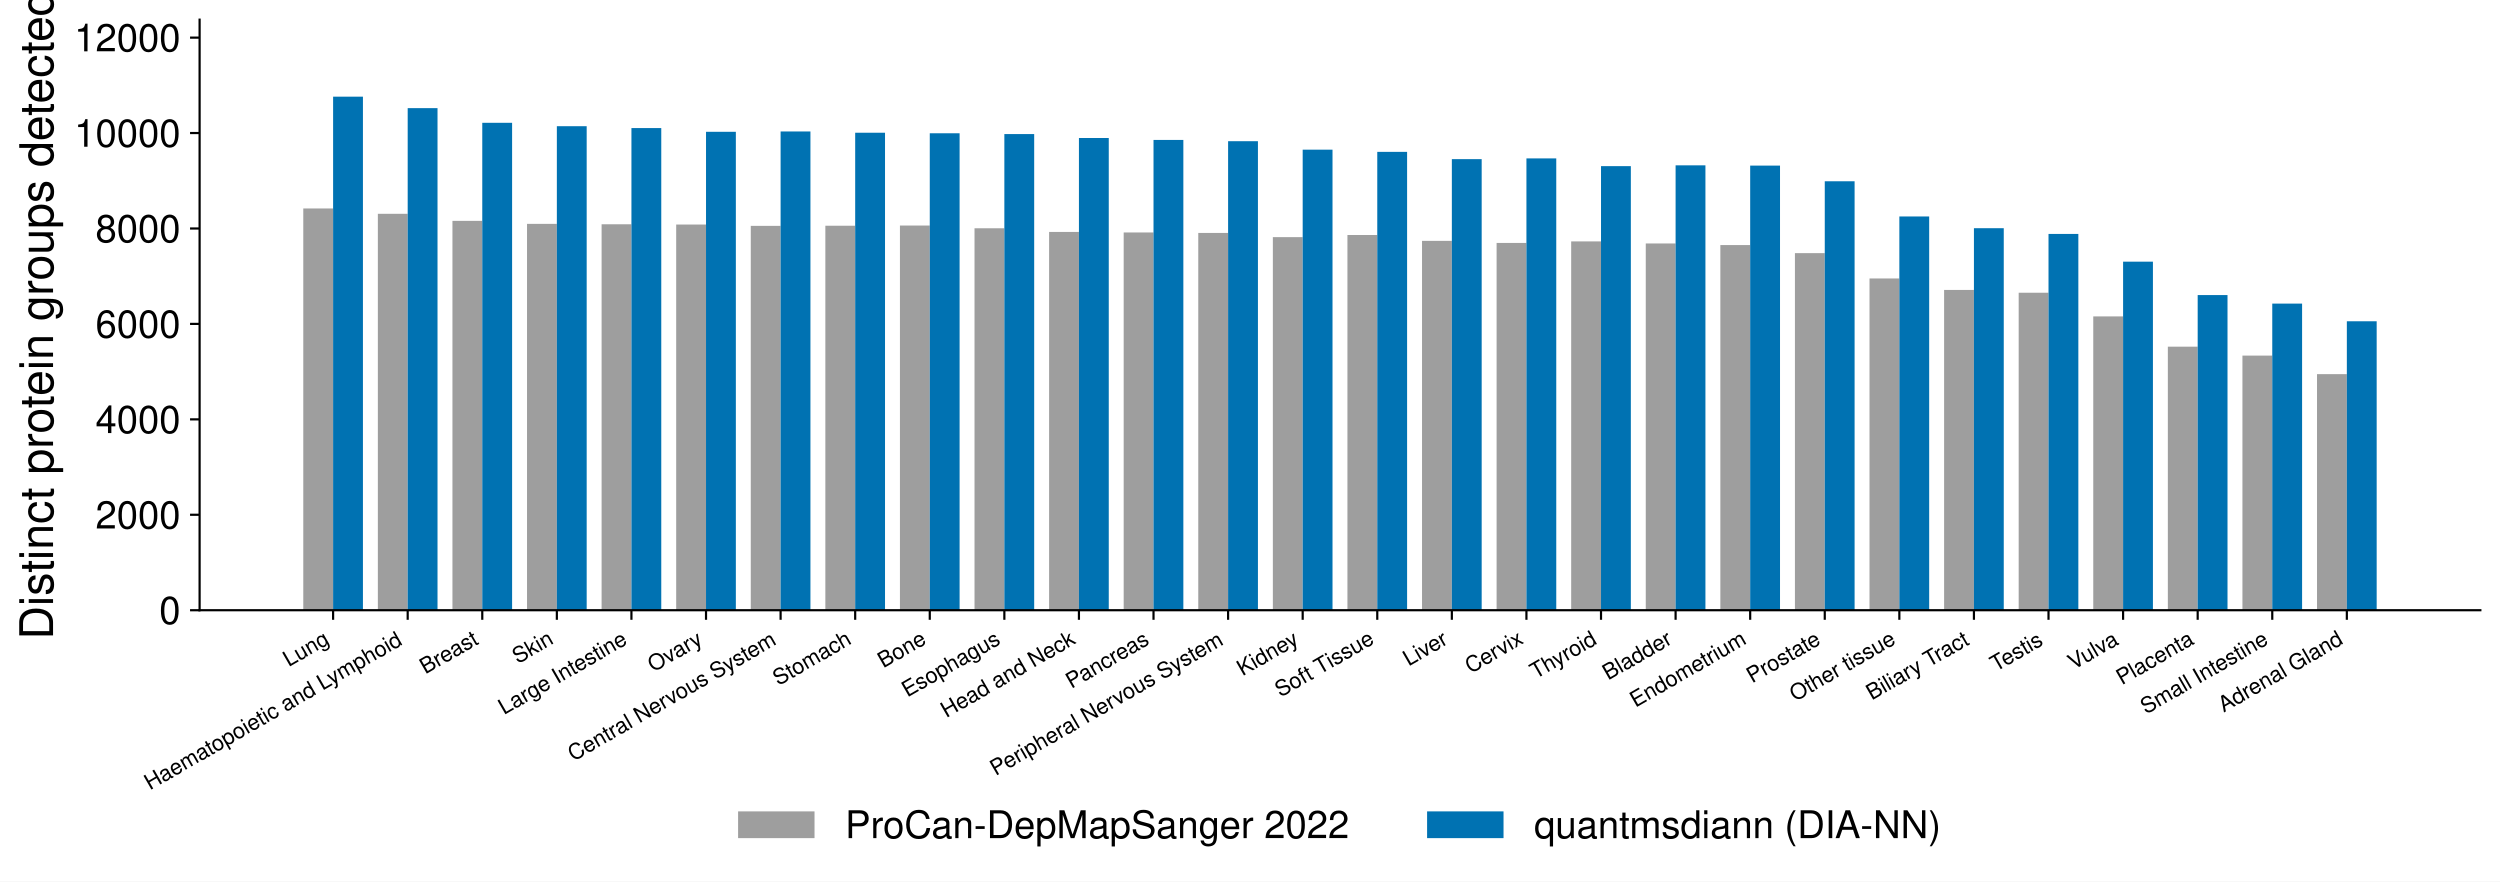
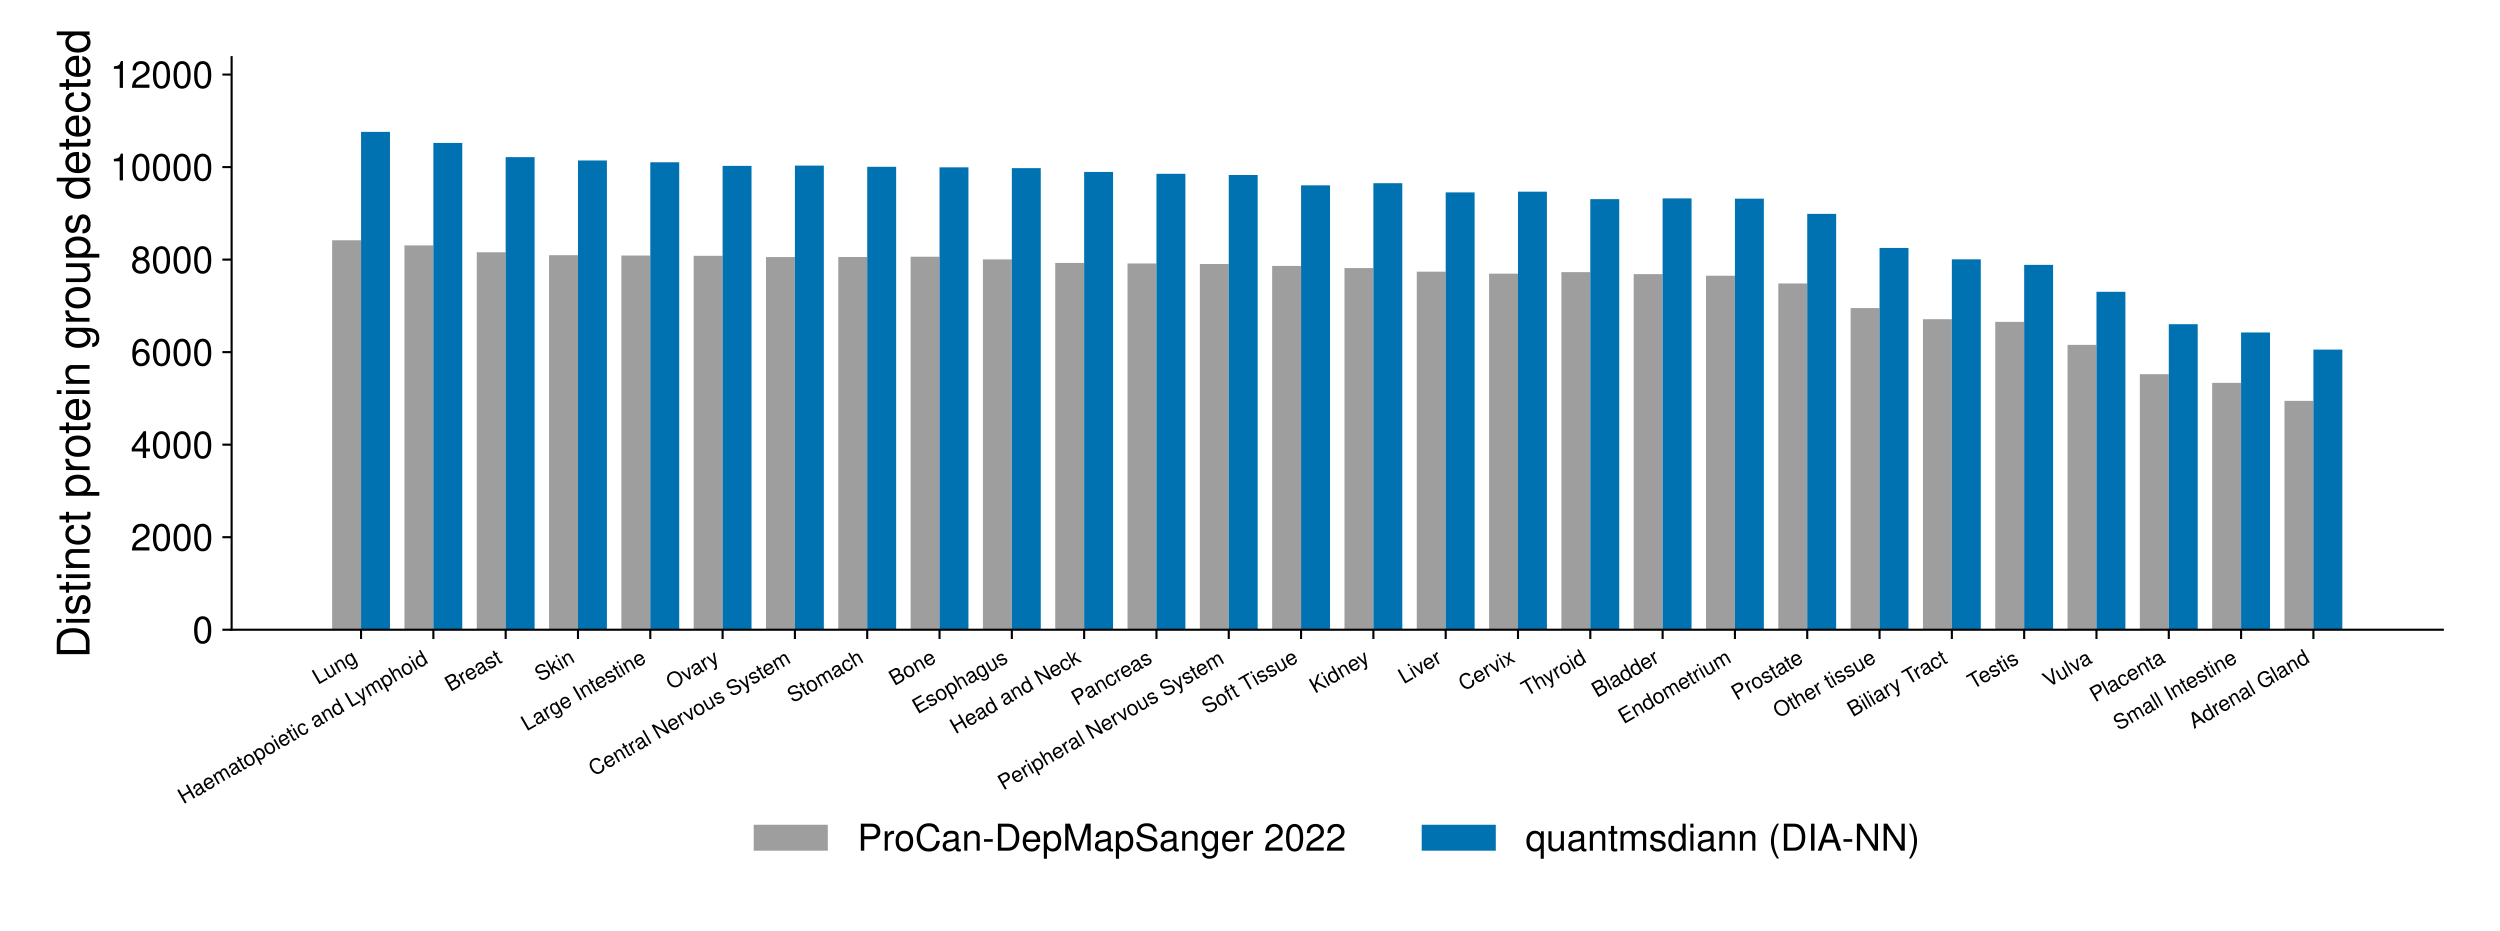
- <svg xmlns="http://www.w3.org/2000/svg" xmlns:xlink="http://www.w3.org/1999/xlink" width="915.862pt" height="322.944pt" viewBox="0 0 915.862 322.944" version="1.1">
+ <svg xmlns="http://www.w3.org/2000/svg" xmlns:xlink="http://www.w3.org/1999/xlink" width="944.663pt" height="351.744pt" viewBox="0 0 944.663 351.744" version="1.1">
  <defs>
    <style type="text/css">*{stroke-linejoin: round; stroke-linecap: butt}</style>
  </defs>
  <g id="figure_1">
    <g id="patch_1">
-       <path d="M 0 322.944  L 915.862 322.944  L 915.862 0  L 0 0  z " style="fill: #ffffff" />
+       <path d="M 0 351.744  L 944.663 351.744  L 944.663 0  L 0 0  z " style="fill: #ffffff" />
    </g>
    <g id="axes_1">
      <g id="patch_2">
-         <path d="M 73.123 223.552  L 908.663 223.552  L 908.663 7.2  L 73.123 7.2  z " style="fill: #ffffff" />
+         <path d="M 87.522 237.952  L 923.062 237.952  L 923.062 21.6  L 87.522 21.6  z " style="fill: #ffffff" />
      </g>
      <g id="patch_3">
-         <path d="M 111.102 223.552  L 122.031 223.552  L 122.031 76.378  L 111.102 76.378  z " clip-path="url(#p11ccc448e2)" style="fill: #9e9e9e" />
+         <path d="M 125.502 237.952  L 136.431 237.952  L 136.431 90.778  L 125.502 90.778  z " clip-path="url(#p7a9aa4cb21)" style="fill: #9e9e9e" />
      </g>
      <g id="patch_4">
-         <path d="M 138.425 223.552  L 149.354 223.552  L 149.354 78.318  L 138.425 78.318  z " clip-path="url(#p11ccc448e2)" style="fill: #9e9e9e" />
+         <path d="M 152.825 237.952  L 163.754 237.952  L 163.754 92.718  L 152.825 92.718  z " clip-path="url(#p7a9aa4cb21)" style="fill: #9e9e9e" />
      </g>
      <g id="patch_5">
-         <path d="M 165.748 223.552  L 176.677 223.552  L 176.677 80.923  L 165.748 80.923  z " clip-path="url(#p11ccc448e2)" style="fill: #9e9e9e" />
+         <path d="M 180.148 237.952  L 191.077 237.952  L 191.077 95.323  L 180.148 95.323  z " clip-path="url(#p7a9aa4cb21)" style="fill: #9e9e9e" />
      </g>
      <g id="patch_6">
-         <path d="M 193.071 223.552  L 204 223.552  L 204 82.024  L 193.071 82.024  z " clip-path="url(#p11ccc448e2)" style="fill: #9e9e9e" />
+         <path d="M 207.471 237.952  L 218.4 237.952  L 218.4 96.424  L 207.471 96.424  z " clip-path="url(#p7a9aa4cb21)" style="fill: #9e9e9e" />
      </g>
      <g id="patch_7">
-         <path d="M 220.394 223.552  L 231.323 223.552  L 231.323 82.164  L 220.394 82.164  z " clip-path="url(#p11ccc448e2)" style="fill: #9e9e9e" />
+         <path d="M 234.794 237.952  L 245.723 237.952  L 245.723 96.564  L 234.794 96.564  z " clip-path="url(#p7a9aa4cb21)" style="fill: #9e9e9e" />
      </g>
      <g id="patch_8">
-         <path d="M 247.717 223.552  L 258.646 223.552  L 258.646 82.252  L 247.717 82.252  z " clip-path="url(#p11ccc448e2)" style="fill: #9e9e9e" />
+         <path d="M 262.117 237.952  L 273.046 237.952  L 273.046 96.652  L 262.117 96.652  z " clip-path="url(#p7a9aa4cb21)" style="fill: #9e9e9e" />
      </g>
      <g id="patch_9">
-         <path d="M 275.04 223.552  L 285.969 223.552  L 285.969 82.741  L 275.04 82.741  z " clip-path="url(#p11ccc448e2)" style="fill: #9e9e9e" />
+         <path d="M 289.44 237.952  L 300.369 237.952  L 300.369 97.141  L 289.44 97.141  z " clip-path="url(#p7a9aa4cb21)" style="fill: #9e9e9e" />
      </g>
      <g id="patch_10">
-         <path d="M 302.363 223.552  L 313.292 223.552  L 313.292 82.706  L 302.363 82.706  z " clip-path="url(#p11ccc448e2)" style="fill: #9e9e9e" />
+         <path d="M 316.763 237.952  L 327.692 237.952  L 327.692 97.106  L 316.763 97.106  z " clip-path="url(#p7a9aa4cb21)" style="fill: #9e9e9e" />
      </g>
      <g id="patch_11">
-         <path d="M 329.686 223.552  L 340.616 223.552  L 340.616 82.619  L 329.686 82.619  z " clip-path="url(#p11ccc448e2)" style="fill: #9e9e9e" />
+         <path d="M 344.086 237.952  L 355.016 237.952  L 355.016 97.019  L 344.086 97.019  z " clip-path="url(#p7a9aa4cb21)" style="fill: #9e9e9e" />
      </g>
      <g id="patch_12">
-         <path d="M 357.009 223.552  L 367.939 223.552  L 367.939 83.615  L 357.009 83.615  z " clip-path="url(#p11ccc448e2)" style="fill: #9e9e9e" />
+         <path d="M 371.409 237.952  L 382.339 237.952  L 382.339 98.015  L 371.409 98.015  z " clip-path="url(#p7a9aa4cb21)" style="fill: #9e9e9e" />
      </g>
      <g id="patch_13">
-         <path d="M 384.332 223.552  L 395.262 223.552  L 395.262 84.961  L 384.332 84.961  z " clip-path="url(#p11ccc448e2)" style="fill: #9e9e9e" />
+         <path d="M 398.732 237.952  L 409.662 237.952  L 409.662 99.361  L 398.732 99.361  z " clip-path="url(#p7a9aa4cb21)" style="fill: #9e9e9e" />
      </g>
      <g id="patch_14">
-         <path d="M 411.656 223.552  L 422.585 223.552  L 422.585 85.154  L 411.656 85.154  z " clip-path="url(#p11ccc448e2)" style="fill: #9e9e9e" />
+         <path d="M 426.056 237.952  L 436.985 237.952  L 436.985 99.554  L 426.056 99.554  z " clip-path="url(#p7a9aa4cb21)" style="fill: #9e9e9e" />
      </g>
      <g id="patch_15">
-         <path d="M 438.979 223.552  L 449.908 223.552  L 449.908 85.346  L 438.979 85.346  z " clip-path="url(#p11ccc448e2)" style="fill: #9e9e9e" />
+         <path d="M 453.379 237.952  L 464.308 237.952  L 464.308 99.746  L 453.379 99.746  z " clip-path="url(#p7a9aa4cb21)" style="fill: #9e9e9e" />
      </g>
      <g id="patch_16">
-         <path d="M 466.302 223.552  L 477.231 223.552  L 477.231 86.884  L 466.302 86.884  z " clip-path="url(#p11ccc448e2)" style="fill: #9e9e9e" />
+         <path d="M 480.702 237.952  L 491.631 237.952  L 491.631 100.48  L 480.702 100.48  z " clip-path="url(#p7a9aa4cb21)" style="fill: #9e9e9e" />
      </g>
      <g id="patch_17">
-         <path d="M 493.625 223.552  L 504.554 223.552  L 504.554 86.08  L 493.625 86.08  z " clip-path="url(#p11ccc448e2)" style="fill: #9e9e9e" />
+         <path d="M 508.025 237.952  L 518.954 237.952  L 518.954 101.284  L 508.025 101.284  z " clip-path="url(#p7a9aa4cb21)" style="fill: #9e9e9e" />
      </g>
      <g id="patch_18">
-         <path d="M 520.948 223.552  L 531.877 223.552  L 531.877 88.248  L 520.948 88.248  z " clip-path="url(#p11ccc448e2)" style="fill: #9e9e9e" />
+         <path d="M 535.348 237.952  L 546.277 237.952  L 546.277 102.648  L 535.348 102.648  z " clip-path="url(#p7a9aa4cb21)" style="fill: #9e9e9e" />
      </g>
      <g id="patch_19">
-         <path d="M 548.271 223.552  L 559.2 223.552  L 559.2 88.999  L 548.271 88.999  z " clip-path="url(#p11ccc448e2)" style="fill: #9e9e9e" />
+         <path d="M 562.671 237.952  L 573.6 237.952  L 573.6 103.399  L 562.671 103.399  z " clip-path="url(#p7a9aa4cb21)" style="fill: #9e9e9e" />
      </g>
      <g id="patch_20">
-         <path d="M 575.594 223.552  L 586.523 223.552  L 586.523 88.423  L 575.594 88.423  z " clip-path="url(#p11ccc448e2)" style="fill: #9e9e9e" />
+         <path d="M 589.994 237.952  L 600.923 237.952  L 600.923 102.823  L 589.994 102.823  z " clip-path="url(#p7a9aa4cb21)" style="fill: #9e9e9e" />
      </g>
      <g id="patch_21">
-         <path d="M 602.917 223.552  L 613.846 223.552  L 613.846 89.192  L 602.917 89.192  z " clip-path="url(#p11ccc448e2)" style="fill: #9e9e9e" />
+         <path d="M 617.317 237.952  L 628.246 237.952  L 628.246 103.592  L 617.317 103.592  z " clip-path="url(#p7a9aa4cb21)" style="fill: #9e9e9e" />
      </g>
      <g id="patch_22">
-         <path d="M 630.24 223.552  L 641.169 223.552  L 641.169 89.786  L 630.24 89.786  z " clip-path="url(#p11ccc448e2)" style="fill: #9e9e9e" />
+         <path d="M 644.64 237.952  L 655.569 237.952  L 655.569 104.186  L 644.64 104.186  z " clip-path="url(#p7a9aa4cb21)" style="fill: #9e9e9e" />
      </g>
      <g id="patch_23">
-         <path d="M 657.563 223.552  L 668.493 223.552  L 668.493 92.723  L 657.563 92.723  z " clip-path="url(#p11ccc448e2)" style="fill: #9e9e9e" />
+         <path d="M 671.963 237.952  L 682.893 237.952  L 682.893 107.123  L 671.963 107.123  z " clip-path="url(#p7a9aa4cb21)" style="fill: #9e9e9e" />
      </g>
      <g id="patch_24">
-         <path d="M 684.886 223.552  L 695.816 223.552  L 695.816 102.005  L 684.886 102.005  z " clip-path="url(#p11ccc448e2)" style="fill: #9e9e9e" />
+         <path d="M 699.286 237.952  L 710.216 237.952  L 710.216 116.405  L 699.286 116.405  z " clip-path="url(#p7a9aa4cb21)" style="fill: #9e9e9e" />
      </g>
      <g id="patch_25">
-         <path d="M 712.21 223.552  L 723.139 223.552  L 723.139 106.218  L 712.21 106.218  z " clip-path="url(#p11ccc448e2)" style="fill: #9e9e9e" />
+         <path d="M 726.61 237.952  L 737.539 237.952  L 737.539 120.618  L 726.61 120.618  z " clip-path="url(#p7a9aa4cb21)" style="fill: #9e9e9e" />
      </g>
      <g id="patch_26">
-         <path d="M 739.533 223.552  L 750.462 223.552  L 750.462 107.232  L 739.533 107.232  z " clip-path="url(#p11ccc448e2)" style="fill: #9e9e9e" />
+         <path d="M 753.933 237.952  L 764.862 237.952  L 764.862 121.632  L 753.933 121.632  z " clip-path="url(#p7a9aa4cb21)" style="fill: #9e9e9e" />
      </g>
      <g id="patch_27">
-         <path d="M 766.856 223.552  L 777.785 223.552  L 777.785 115.903  L 766.856 115.903  z " clip-path="url(#p11ccc448e2)" style="fill: #9e9e9e" />
+         <path d="M 781.256 237.952  L 792.185 237.952  L 792.185 130.303  L 781.256 130.303  z " clip-path="url(#p7a9aa4cb21)" style="fill: #9e9e9e" />
      </g>
      <g id="patch_28">
-         <path d="M 794.179 223.552  L 805.108 223.552  L 805.108 127.003  L 794.179 127.003  z " clip-path="url(#p11ccc448e2)" style="fill: #9e9e9e" />
+         <path d="M 808.579 237.952  L 819.508 237.952  L 819.508 141.403  L 808.579 141.403  z " clip-path="url(#p7a9aa4cb21)" style="fill: #9e9e9e" />
      </g>
      <g id="patch_29">
-         <path d="M 821.502 223.552  L 832.431 223.552  L 832.431 130.272  L 821.502 130.272  z " clip-path="url(#p11ccc448e2)" style="fill: #9e9e9e" />
+         <path d="M 835.902 237.952  L 846.831 237.952  L 846.831 144.672  L 835.902 144.672  z " clip-path="url(#p7a9aa4cb21)" style="fill: #9e9e9e" />
      </g>
      <g id="patch_30">
-         <path d="M 848.825 223.552  L 859.754 223.552  L 859.754 137.073  L 848.825 137.073  z " clip-path="url(#p11ccc448e2)" style="fill: #9e9e9e" />
+         <path d="M 863.225 237.952  L 874.154 237.952  L 874.154 151.473  L 863.225 151.473  z " clip-path="url(#p7a9aa4cb21)" style="fill: #9e9e9e" />
      </g>
      <g id="patch_31">
-         <path d="M 122.031 223.552  L 132.96 223.552  L 132.96 35.42  L 122.031 35.42  z " clip-path="url(#p11ccc448e2)" style="fill: #0072b2" />
+         <path d="M 136.431 237.952  L 147.36 237.952  L 147.36 49.82  L 136.431 49.82  z " clip-path="url(#p7a9aa4cb21)" style="fill: #0072b2" />
      </g>
      <g id="patch_32">
-         <path d="M 149.354 223.552  L 160.283 223.552  L 160.283 39.615  L 149.354 39.615  z " clip-path="url(#p11ccc448e2)" style="fill: #0072b2" />
+         <path d="M 163.754 237.952  L 174.683 237.952  L 174.683 54.015  L 163.754 54.015  z " clip-path="url(#p7a9aa4cb21)" style="fill: #0072b2" />
      </g>
      <g id="patch_33">
-         <path d="M 176.677 223.552  L 187.606 223.552  L 187.606 44.982  L 176.677 44.982  z " clip-path="url(#p11ccc448e2)" style="fill: #0072b2" />
+         <path d="M 191.077 237.952  L 202.006 237.952  L 202.006 59.382  L 191.077 59.382  z " clip-path="url(#p7a9aa4cb21)" style="fill: #0072b2" />
      </g>
      <g id="patch_34">
-         <path d="M 204 223.552  L 214.929 223.552  L 214.929 46.223  L 204 46.223  z " clip-path="url(#p11ccc448e2)" style="fill: #0072b2" />
+         <path d="M 218.4 237.952  L 229.329 237.952  L 229.329 60.623  L 218.4 60.623  z " clip-path="url(#p7a9aa4cb21)" style="fill: #0072b2" />
      </g>
      <g id="patch_35">
-         <path d="M 231.323 223.552  L 242.252 223.552  L 242.252 46.905  L 231.323 46.905  z " clip-path="url(#p11ccc448e2)" style="fill: #0072b2" />
+         <path d="M 245.723 237.952  L 256.652 237.952  L 256.652 61.305  L 245.723 61.305  z " clip-path="url(#p7a9aa4cb21)" style="fill: #0072b2" />
      </g>
      <g id="patch_36">
-         <path d="M 258.646 223.552  L 269.575 223.552  L 269.575 48.286  L 258.646 48.286  z " clip-path="url(#p11ccc448e2)" style="fill: #0072b2" />
+         <path d="M 273.046 237.952  L 283.975 237.952  L 283.975 62.686  L 273.046 62.686  z " clip-path="url(#p7a9aa4cb21)" style="fill: #0072b2" />
      </g>
      <g id="patch_37">
-         <path d="M 285.969 223.552  L 296.899 223.552  L 296.899 48.164  L 285.969 48.164  z " clip-path="url(#p11ccc448e2)" style="fill: #0072b2" />
+         <path d="M 300.369 237.952  L 311.299 237.952  L 311.299 62.564  L 300.369 62.564  z " clip-path="url(#p7a9aa4cb21)" style="fill: #0072b2" />
      </g>
      <g id="patch_38">
-         <path d="M 313.292 223.552  L 324.222 223.552  L 324.222 48.636  L 313.292 48.636  z " clip-path="url(#p11ccc448e2)" style="fill: #0072b2" />
+         <path d="M 327.692 237.952  L 338.622 237.952  L 338.622 63.036  L 327.692 63.036  z " clip-path="url(#p7a9aa4cb21)" style="fill: #0072b2" />
      </g>
      <g id="patch_39">
-         <path d="M 340.616 223.552  L 351.545 223.552  L 351.545 48.828  L 340.616 48.828  z " clip-path="url(#p11ccc448e2)" style="fill: #0072b2" />
+         <path d="M 355.016 237.952  L 365.945 237.952  L 365.945 63.228  L 355.016 63.228  z " clip-path="url(#p7a9aa4cb21)" style="fill: #0072b2" />
      </g>
      <g id="patch_40">
-         <path d="M 367.939 223.552  L 378.868 223.552  L 378.868 49.125  L 367.939 49.125  z " clip-path="url(#p11ccc448e2)" style="fill: #0072b2" />
+         <path d="M 382.339 237.952  L 393.268 237.952  L 393.268 63.525  L 382.339 63.525  z " clip-path="url(#p7a9aa4cb21)" style="fill: #0072b2" />
      </g>
      <g id="patch_41">
-         <path d="M 395.262 223.552  L 406.191 223.552  L 406.191 50.558  L 395.262 50.558  z " clip-path="url(#p11ccc448e2)" style="fill: #0072b2" />
+         <path d="M 409.662 237.952  L 420.591 237.952  L 420.591 64.958  L 409.662 64.958  z " clip-path="url(#p7a9aa4cb21)" style="fill: #0072b2" />
      </g>
      <g id="patch_42">
-         <path d="M 422.585 223.552  L 433.514 223.552  L 433.514 51.275  L 422.585 51.275  z " clip-path="url(#p11ccc448e2)" style="fill: #0072b2" />
+         <path d="M 436.985 237.952  L 447.914 237.952  L 447.914 65.675  L 436.985 65.675  z " clip-path="url(#p7a9aa4cb21)" style="fill: #0072b2" />
      </g>
      <g id="patch_43">
-         <path d="M 449.908 223.552  L 460.837 223.552  L 460.837 51.73  L 449.908 51.73  z " clip-path="url(#p11ccc448e2)" style="fill: #0072b2" />
+         <path d="M 464.308 237.952  L 475.237 237.952  L 475.237 66.13  L 464.308 66.13  z " clip-path="url(#p7a9aa4cb21)" style="fill: #0072b2" />
      </g>
      <g id="patch_44">
-         <path d="M 477.231 223.552  L 488.16 223.552  L 488.16 54.824  L 477.231 54.824  z " clip-path="url(#p11ccc448e2)" style="fill: #0072b2" />
+         <path d="M 491.631 237.952  L 502.56 237.952  L 502.56 70.028  L 491.631 70.028  z " clip-path="url(#p7a9aa4cb21)" style="fill: #0072b2" />
      </g>
      <g id="patch_45">
-         <path d="M 504.554 223.552  L 515.483 223.552  L 515.483 55.628  L 504.554 55.628  z " clip-path="url(#p11ccc448e2)" style="fill: #0072b2" />
+         <path d="M 518.954 237.952  L 529.883 237.952  L 529.883 69.224  L 518.954 69.224  z " clip-path="url(#p7a9aa4cb21)" style="fill: #0072b2" />
      </g>
      <g id="patch_46">
-         <path d="M 531.877 223.552  L 542.806 223.552  L 542.806 58.303  L 531.877 58.303  z " clip-path="url(#p11ccc448e2)" style="fill: #0072b2" />
+         <path d="M 546.277 237.952  L 557.206 237.952  L 557.206 72.703  L 546.277 72.703  z " clip-path="url(#p7a9aa4cb21)" style="fill: #0072b2" />
      </g>
      <g id="patch_47">
-         <path d="M 559.2 223.552  L 570.129 223.552  L 570.129 58.023  L 559.2 58.023  z " clip-path="url(#p11ccc448e2)" style="fill: #0072b2" />
+         <path d="M 573.6 237.952  L 584.529 237.952  L 584.529 72.423  L 573.6 72.423  z " clip-path="url(#p7a9aa4cb21)" style="fill: #0072b2" />
      </g>
      <g id="patch_48">
-         <path d="M 586.523 223.552  L 597.453 223.552  L 597.453 60.855  L 586.523 60.855  z " clip-path="url(#p11ccc448e2)" style="fill: #0072b2" />
+         <path d="M 600.923 237.952  L 611.853 237.952  L 611.853 75.255  L 600.923 75.255  z " clip-path="url(#p7a9aa4cb21)" style="fill: #0072b2" />
      </g>
      <g id="patch_49">
-         <path d="M 613.846 223.552  L 624.776 223.552  L 624.776 60.575  L 613.846 60.575  z " clip-path="url(#p11ccc448e2)" style="fill: #0072b2" />
+         <path d="M 628.246 237.952  L 639.176 237.952  L 639.176 74.975  L 628.246 74.975  z " clip-path="url(#p7a9aa4cb21)" style="fill: #0072b2" />
      </g>
      <g id="patch_50">
-         <path d="M 641.169 223.552  L 652.099 223.552  L 652.099 60.663  L 641.169 60.663  z " clip-path="url(#p11ccc448e2)" style="fill: #0072b2" />
+         <path d="M 655.569 237.952  L 666.499 237.952  L 666.499 75.063  L 655.569 75.063  z " clip-path="url(#p7a9aa4cb21)" style="fill: #0072b2" />
      </g>
      <g id="patch_51">
-         <path d="M 668.493 223.552  L 679.422 223.552  L 679.422 66.414  L 668.493 66.414  z " clip-path="url(#p11ccc448e2)" style="fill: #0072b2" />
+         <path d="M 682.893 237.952  L 693.822 237.952  L 693.822 80.814  L 682.893 80.814  z " clip-path="url(#p7a9aa4cb21)" style="fill: #0072b2" />
      </g>
      <g id="patch_52">
-         <path d="M 695.816 223.552  L 706.745 223.552  L 706.745 79.297  L 695.816 79.297  z " clip-path="url(#p11ccc448e2)" style="fill: #0072b2" />
+         <path d="M 710.216 237.952  L 721.145 237.952  L 721.145 93.697  L 710.216 93.697  z " clip-path="url(#p7a9aa4cb21)" style="fill: #0072b2" />
      </g>
      <g id="patch_53">
-         <path d="M 723.139 223.552  L 734.068 223.552  L 734.068 83.598  L 723.139 83.598  z " clip-path="url(#p11ccc448e2)" style="fill: #0072b2" />
+         <path d="M 737.539 237.952  L 748.468 237.952  L 748.468 97.998  L 737.539 97.998  z " clip-path="url(#p7a9aa4cb21)" style="fill: #0072b2" />
      </g>
      <g id="patch_54">
-         <path d="M 750.462 223.552  L 761.391 223.552  L 761.391 85.696  L 750.462 85.696  z " clip-path="url(#p11ccc448e2)" style="fill: #0072b2" />
+         <path d="M 764.862 237.952  L 775.791 237.952  L 775.791 100.096  L 764.862 100.096  z " clip-path="url(#p7a9aa4cb21)" style="fill: #0072b2" />
      </g>
      <g id="patch_55">
-         <path d="M 777.785 223.552  L 788.714 223.552  L 788.714 95.852  L 777.785 95.852  z " clip-path="url(#p11ccc448e2)" style="fill: #0072b2" />
+         <path d="M 792.185 237.952  L 803.114 237.952  L 803.114 110.252  L 792.185 110.252  z " clip-path="url(#p7a9aa4cb21)" style="fill: #0072b2" />
      </g>
      <g id="patch_56">
-         <path d="M 805.108 223.552  L 816.037 223.552  L 816.037 108.106  L 805.108 108.106  z " clip-path="url(#p11ccc448e2)" style="fill: #0072b2" />
+         <path d="M 819.508 237.952  L 830.437 237.952  L 830.437 122.506  L 819.508 122.506  z " clip-path="url(#p7a9aa4cb21)" style="fill: #0072b2" />
      </g>
      <g id="patch_57">
-         <path d="M 832.431 223.552  L 843.36 223.552  L 843.36 111.218  L 832.431 111.218  z " clip-path="url(#p11ccc448e2)" style="fill: #0072b2" />
+         <path d="M 846.831 237.952  L 857.76 237.952  L 857.76 125.618  L 846.831 125.618  z " clip-path="url(#p7a9aa4cb21)" style="fill: #0072b2" />
      </g>
      <g id="patch_58">
-         <path d="M 859.754 223.552  L 870.683 223.552  L 870.683 117.703  L 859.754 117.703  z " clip-path="url(#p11ccc448e2)" style="fill: #0072b2" />
+         <path d="M 874.154 237.952  L 885.083 237.952  L 885.083 132.103  L 874.154 132.103  z " clip-path="url(#p7a9aa4cb21)" style="fill: #0072b2" />
      </g>
      <g id="matplotlib.axis_1">
        <g id="xtick_1">
          <g id="line2d_1">
            <defs>
-               <path id="m69669ab8b8" d="M 0 0  L 0 3.5  " style="stroke: #000000; stroke-width: 0.8" />
+               <path id="m94da217fb2" d="M 0 0  L 0 3.5  " style="stroke: #000000; stroke-width: 0.8" />
            </defs>
            <g>
-               <use xlink:href="#m69669ab8b8" x="122.031" y="223.552" style="stroke: #000000; stroke-width: 0.8" />
+               <use xlink:href="#m94da217fb2" x="136.431" y="237.952" style="stroke: #000000; stroke-width: 0.8" />
            </g>
          </g>
          <g id="text_1">
-             <text style="font-size: 8px; font-family: 'Helvetica', 'Arial', 'DejaVu Sans', sans-serif" transform="translate(105.7349 244.4191) rotate(-30)">Lung</text>
+             <text style="font-size: 8px; font-family: 'Helvetica', 'Arial', 'DejaVu Sans', sans-serif" transform="translate(120.1349 258.8191) rotate(-30)">Lung</text>
          </g>
        </g>
        <g id="xtick_2">
          <g id="line2d_2">
            <g>
-               <use xlink:href="#m69669ab8b8" x="149.354" y="223.552" style="stroke: #000000; stroke-width: 0.8" />
+               <use xlink:href="#m94da217fb2" x="163.754" y="237.952" style="stroke: #000000; stroke-width: 0.8" />
            </g>
          </g>
          <g id="text_2">
-             <text style="font-size: 8px; font-family: 'Helvetica', 'Arial', 'DejaVu Sans', sans-serif" transform="translate(54.91479 289.5672) rotate(-30)">Haematopoietic and Lymphoid</text>
+             <text style="font-size: 8px; font-family: 'Helvetica', 'Arial', 'DejaVu Sans', sans-serif" transform="translate(69.31479 303.9672) rotate(-30)">Haematopoietic and Lymphoid</text>
          </g>
        </g>
        <g id="xtick_3">
          <g id="line2d_3">
            <g>
-               <use xlink:href="#m69669ab8b8" x="176.677" y="223.552" style="stroke: #000000; stroke-width: 0.8" />
+               <use xlink:href="#m94da217fb2" x="191.077" y="237.952" style="stroke: #000000; stroke-width: 0.8" />
            </g>
          </g>
          <g id="text_3">
-             <text style="font-size: 8px; font-family: 'Helvetica', 'Arial', 'DejaVu Sans', sans-serif" transform="translate(155.8207 247.0816) rotate(-30)">Breast</text>
+             <text style="font-size: 8px; font-family: 'Helvetica', 'Arial', 'DejaVu Sans', sans-serif" transform="translate(170.2207 261.4816) rotate(-30)">Breast</text>
          </g>
        </g>
        <g id="xtick_4">
          <g id="line2d_4">
            <g>
-               <use xlink:href="#m69669ab8b8" x="204" y="223.552" style="stroke: #000000; stroke-width: 0.8" />
+               <use xlink:href="#m94da217fb2" x="218.4" y="237.952" style="stroke: #000000; stroke-width: 0.8" />
            </g>
          </g>
          <g id="text_4">
-             <text style="font-size: 8px; font-family: 'Helvetica', 'Arial', 'DejaVu Sans', sans-serif" transform="translate(189.6888 243.3029) rotate(-30)">Skin</text>
+             <text style="font-size: 8px; font-family: 'Helvetica', 'Arial', 'DejaVu Sans', sans-serif" transform="translate(204.0888 257.7029) rotate(-30)">Skin</text>
          </g>
        </g>
        <g id="xtick_5">
          <g id="line2d_5">
            <g>
-               <use xlink:href="#m69669ab8b8" x="231.323" y="223.552" style="stroke: #000000; stroke-width: 0.8" />
+               <use xlink:href="#m94da217fb2" x="245.723" y="237.952" style="stroke: #000000; stroke-width: 0.8" />
            </g>
          </g>
          <g id="text_5">
-             <text style="font-size: 8px; font-family: 'Helvetica', 'Arial', 'DejaVu Sans', sans-serif" transform="translate(184.607 261.9822) rotate(-30)">Large Intestine</text>
+             <text style="font-size: 8px; font-family: 'Helvetica', 'Arial', 'DejaVu Sans', sans-serif" transform="translate(199.007 276.3822) rotate(-30)">Large Intestine</text>
          </g>
        </g>
        <g id="xtick_6">
          <g id="line2d_6">
            <g>
-               <use xlink:href="#m69669ab8b8" x="258.646" y="223.552" style="stroke: #000000; stroke-width: 0.8" />
+               <use xlink:href="#m94da217fb2" x="273.046" y="237.952" style="stroke: #000000; stroke-width: 0.8" />
            </g>
          </g>
          <g id="text_6">
-             <text style="font-size: 8px; font-family: 'Helvetica', 'Arial', 'DejaVu Sans', sans-serif" transform="translate(239.3121 246.3244) rotate(-30)">Ovary</text>
+             <text style="font-size: 8px; font-family: 'Helvetica', 'Arial', 'DejaVu Sans', sans-serif" transform="translate(253.7121 260.7244) rotate(-30)">Ovary</text>
          </g>
        </g>
        <g id="xtick_7">
          <g id="line2d_7">
            <g>
-               <use xlink:href="#m69669ab8b8" x="285.969" y="223.552" style="stroke: #000000; stroke-width: 0.8" />
+               <use xlink:href="#m94da217fb2" x="300.369" y="237.952" style="stroke: #000000; stroke-width: 0.8" />
            </g>
          </g>
          <g id="text_7">
-             <text style="font-size: 8px; font-family: 'Helvetica', 'Arial', 'DejaVu Sans', sans-serif" transform="translate(210.035 279.0025) rotate(-30)">Central Nervous System</text>
+             <text style="font-size: 8px; font-family: 'Helvetica', 'Arial', 'DejaVu Sans', sans-serif" transform="translate(224.435 293.4025) rotate(-30)">Central Nervous System</text>
          </g>
        </g>
        <g id="xtick_8">
          <g id="line2d_8">
            <g>
-               <use xlink:href="#m69669ab8b8" x="313.292" y="223.552" style="stroke: #000000; stroke-width: 0.8" />
+               <use xlink:href="#m94da217fb2" x="327.692" y="237.952" style="stroke: #000000; stroke-width: 0.8" />
            </g>
          </g>
          <g id="text_8">
-             <text style="font-size: 8px; font-family: 'Helvetica', 'Arial', 'DejaVu Sans', sans-serif" transform="translate(285.1193 251.306) rotate(-30)">Stomach</text>
+             <text style="font-size: 8px; font-family: 'Helvetica', 'Arial', 'DejaVu Sans', sans-serif" transform="translate(299.5193 265.706) rotate(-30)">Stomach</text>
          </g>
        </g>
        <g id="xtick_9">
          <g id="line2d_9">
            <g>
-               <use xlink:href="#m69669ab8b8" x="340.616" y="223.552" style="stroke: #000000; stroke-width: 0.8" />
+               <use xlink:href="#m94da217fb2" x="355.016" y="237.952" style="stroke: #000000; stroke-width: 0.8" />
            </g>
          </g>
          <g id="text_9">
-             <text style="font-size: 8px; font-family: 'Helvetica', 'Arial', 'DejaVu Sans', sans-serif" transform="translate(323.6023 244.8629) rotate(-30)">Bone</text>
+             <text style="font-size: 8px; font-family: 'Helvetica', 'Arial', 'DejaVu Sans', sans-serif" transform="translate(338.0023 259.2629) rotate(-30)">Bone</text>
          </g>
        </g>
        <g id="xtick_10">
          <g id="line2d_10">
            <g>
-               <use xlink:href="#m69669ab8b8" x="367.939" y="223.552" style="stroke: #000000; stroke-width: 0.8" />
+               <use xlink:href="#m94da217fb2" x="382.339" y="237.952" style="stroke: #000000; stroke-width: 0.8" />
            </g>
          </g>
          <g id="text_10">
-             <text style="font-size: 8px; font-family: 'Helvetica', 'Arial', 'DejaVu Sans', sans-serif" transform="translate(332.3877 255.5522) rotate(-30)">Esophagus</text>
+             <text style="font-size: 8px; font-family: 'Helvetica', 'Arial', 'DejaVu Sans', sans-serif" transform="translate(346.7877 269.9522) rotate(-30)">Esophagus</text>
          </g>
        </g>
        <g id="xtick_11">
          <g id="line2d_11">
            <g>
-               <use xlink:href="#m69669ab8b8" x="395.262" y="223.552" style="stroke: #000000; stroke-width: 0.8" />
+               <use xlink:href="#m94da217fb2" x="409.662" y="237.952" style="stroke: #000000; stroke-width: 0.8" />
            </g>
          </g>
          <g id="text_11">
-             <text style="font-size: 8px; font-family: 'Helvetica', 'Arial', 'DejaVu Sans', sans-serif" transform="translate(346.6742 263.0922) rotate(-30)">Head and Neck</text>
+             <text style="font-size: 8px; font-family: 'Helvetica', 'Arial', 'DejaVu Sans', sans-serif" transform="translate(361.0742 277.4922) rotate(-30)">Head and Neck</text>
          </g>
        </g>
        <g id="xtick_12">
          <g id="line2d_12">
            <g>
-               <use xlink:href="#m69669ab8b8" x="422.585" y="223.552" style="stroke: #000000; stroke-width: 0.8" />
+               <use xlink:href="#m94da217fb2" x="436.985" y="237.952" style="stroke: #000000; stroke-width: 0.8" />
            </g>
          </g>
          <g id="text_12">
-             <text style="font-size: 8px; font-family: 'Helvetica', 'Arial', 'DejaVu Sans', sans-serif" transform="translate(392.4837 252.4191) rotate(-30)">Pancreas</text>
+             <text style="font-size: 8px; font-family: 'Helvetica', 'Arial', 'DejaVu Sans', sans-serif" transform="translate(406.8837 266.8191) rotate(-30)">Pancreas</text>
          </g>
        </g>
        <g id="xtick_13">
          <g id="line2d_13">
            <g>
-               <use xlink:href="#m69669ab8b8" x="449.908" y="223.552" style="stroke: #000000; stroke-width: 0.8" />
+               <use xlink:href="#m94da217fb2" x="464.308" y="237.952" style="stroke: #000000; stroke-width: 0.8" />
            </g>
          </g>
          <g id="text_13">
-             <text style="font-size: 8px; font-family: 'Helvetica', 'Arial', 'DejaVu Sans', sans-serif" transform="translate(364.7287 284.34) rotate(-30)">Peripheral Nervous System</text>
+             <text style="font-size: 8px; font-family: 'Helvetica', 'Arial', 'DejaVu Sans', sans-serif" transform="translate(379.1287 298.74) rotate(-30)">Peripheral Nervous System</text>
          </g>
        </g>
        <g id="xtick_14">
          <g id="line2d_14">
            <g>
-               <use xlink:href="#m69669ab8b8" x="477.231" y="223.552" style="stroke: #000000; stroke-width: 0.8" />
+               <use xlink:href="#m94da217fb2" x="491.631" y="237.952" style="stroke: #000000; stroke-width: 0.8" />
            </g>
          </g>
          <g id="text_14">
-             <text style="font-size: 8px; font-family: 'Helvetica', 'Arial', 'DejaVu Sans', sans-serif" transform="translate(455.1905 247.7678) rotate(-30)">Kidney</text>
+             <text style="font-size: 8px; font-family: 'Helvetica', 'Arial', 'DejaVu Sans', sans-serif" transform="translate(456.1443 269.9285) rotate(-30)">Soft Tissue</text>
          </g>
        </g>
        <g id="xtick_15">
          <g id="line2d_15">
            <g>
-               <use xlink:href="#m69669ab8b8" x="504.554" y="223.552" style="stroke: #000000; stroke-width: 0.8" />
+               <use xlink:href="#m94da217fb2" x="518.954" y="237.952" style="stroke: #000000; stroke-width: 0.8" />
            </g>
          </g>
          <g id="text_15">
-             <text style="font-size: 8px; font-family: 'Helvetica', 'Arial', 'DejaVu Sans', sans-serif" transform="translate(469.0674 255.5285) rotate(-30)">Soft Tissue</text>
+             <text style="font-size: 8px; font-family: 'Helvetica', 'Arial', 'DejaVu Sans', sans-serif" transform="translate(496.9136 262.1678) rotate(-30)">Kidney</text>
          </g>
        </g>
        <g id="xtick_16">
          <g id="line2d_16">
            <g>
-               <use xlink:href="#m69669ab8b8" x="531.877" y="223.552" style="stroke: #000000; stroke-width: 0.8" />
+               <use xlink:href="#m94da217fb2" x="546.277" y="237.952" style="stroke: #000000; stroke-width: 0.8" />
            </g>
          </g>
          <g id="text_16">
-             <text style="font-size: 8px; font-family: 'Helvetica', 'Arial', 'DejaVu Sans', sans-serif" transform="translate(516.0276 244.191) rotate(-30)">Liver</text>
+             <text style="font-size: 8px; font-family: 'Helvetica', 'Arial', 'DejaVu Sans', sans-serif" transform="translate(530.4276 258.591) rotate(-30)">Liver</text>
          </g>
        </g>
        <g id="xtick_17">
          <g id="line2d_17">
            <g>
-               <use xlink:href="#m69669ab8b8" x="559.2" y="223.552" style="stroke: #000000; stroke-width: 0.8" />
+               <use xlink:href="#m94da217fb2" x="573.6" y="237.952" style="stroke: #000000; stroke-width: 0.8" />
            </g>
          </g>
          <g id="text_17">
-             <text style="font-size: 8px; font-family: 'Helvetica', 'Arial', 'DejaVu Sans', sans-serif" transform="translate(538.7358 246.8554) rotate(-30)">Cervix</text>
+             <text style="font-size: 8px; font-family: 'Helvetica', 'Arial', 'DejaVu Sans', sans-serif" transform="translate(553.1358 261.2554) rotate(-30)">Cervix</text>
          </g>
        </g>
        <g id="xtick_18">
          <g id="line2d_18">
            <g>
-               <use xlink:href="#m69669ab8b8" x="586.523" y="223.552" style="stroke: #000000; stroke-width: 0.8" />
+               <use xlink:href="#m94da217fb2" x="600.923" y="237.952" style="stroke: #000000; stroke-width: 0.8" />
            </g>
          </g>
          <g id="text_18">
-             <text style="font-size: 8px; font-family: 'Helvetica', 'Arial', 'DejaVu Sans', sans-serif" transform="translate(562.5657 248.8747) rotate(-30)">Thyroid</text>
+             <text style="font-size: 8px; font-family: 'Helvetica', 'Arial', 'DejaVu Sans', sans-serif" transform="translate(576.9657 263.2747) rotate(-30)">Thyroid</text>
          </g>
        </g>
        <g id="xtick_19">
          <g id="line2d_19">
            <g>
-               <use xlink:href="#m69669ab8b8" x="613.846" y="223.552" style="stroke: #000000; stroke-width: 0.8" />
+               <use xlink:href="#m94da217fb2" x="628.246" y="237.952" style="stroke: #000000; stroke-width: 0.8" />
            </g>
          </g>
          <g id="text_19">
-             <text style="font-size: 8px; font-family: 'Helvetica', 'Arial', 'DejaVu Sans', sans-serif" transform="translate(589.1342 249.3079) rotate(-30)">Bladder</text>
+             <text style="font-size: 8px; font-family: 'Helvetica', 'Arial', 'DejaVu Sans', sans-serif" transform="translate(603.5342 263.7079) rotate(-30)">Bladder</text>
          </g>
        </g>
        <g id="xtick_20">
          <g id="line2d_20">
            <g>
-               <use xlink:href="#m69669ab8b8" x="641.169" y="223.552" style="stroke: #000000; stroke-width: 0.8" />
+               <use xlink:href="#m94da217fb2" x="655.569" y="237.952" style="stroke: #000000; stroke-width: 0.8" />
            </g>
          </g>
          <g id="text_20">
-             <text style="font-size: 8px; font-family: 'Helvetica', 'Arial', 'DejaVu Sans', sans-serif" transform="translate(599.1378 259.3072) rotate(-30)">Endometrium</text>
+             <text style="font-size: 8px; font-family: 'Helvetica', 'Arial', 'DejaVu Sans', sans-serif" transform="translate(613.5378 273.7072) rotate(-30)">Endometrium</text>
          </g>
        </g>
        <g id="xtick_21">
          <g id="line2d_21">
            <g>
-               <use xlink:href="#m69669ab8b8" x="668.493" y="223.552" style="stroke: #000000; stroke-width: 0.8" />
+               <use xlink:href="#m94da217fb2" x="682.893" y="237.952" style="stroke: #000000; stroke-width: 0.8" />
            </g>
          </g>
          <g id="text_21">
-             <text style="font-size: 8px; font-family: 'Helvetica', 'Arial', 'DejaVu Sans', sans-serif" transform="translate(641.8588 250.4172) rotate(-30)">Prostate</text>
+             <text style="font-size: 8px; font-family: 'Helvetica', 'Arial', 'DejaVu Sans', sans-serif" transform="translate(656.2588 264.8172) rotate(-30)">Prostate</text>
          </g>
        </g>
        <g id="xtick_22">
          <g id="line2d_22">
            <g>
-               <use xlink:href="#m69669ab8b8" x="695.816" y="223.552" style="stroke: #000000; stroke-width: 0.8" />
+               <use xlink:href="#m94da217fb2" x="710.216" y="237.952" style="stroke: #000000; stroke-width: 0.8" />
            </g>
          </g>
          <g id="text_22">
-             <text style="font-size: 8px; font-family: 'Helvetica', 'Arial', 'DejaVu Sans', sans-serif" transform="translate(657.6335 257.0847) rotate(-30)">Other tissue</text>
+             <text style="font-size: 8px; font-family: 'Helvetica', 'Arial', 'DejaVu Sans', sans-serif" transform="translate(672.0335 271.4847) rotate(-30)">Other tissue</text>
          </g>
        </g>
        <g id="xtick_23">
          <g id="line2d_23">
            <g>
-               <use xlink:href="#m69669ab8b8" x="723.139" y="223.552" style="stroke: #000000; stroke-width: 0.8" />
+               <use xlink:href="#m94da217fb2" x="737.539" y="237.952" style="stroke: #000000; stroke-width: 0.8" />
            </g>
          </g>
          <g id="text_23">
-             <text style="font-size: 8px; font-family: 'Helvetica', 'Arial', 'DejaVu Sans', sans-serif" transform="translate(685.7133 256.6341) rotate(-30)">Biliary Tract</text>
+             <text style="font-size: 8px; font-family: 'Helvetica', 'Arial', 'DejaVu Sans', sans-serif" transform="translate(700.1133 271.0341) rotate(-30)">Biliary Tract</text>
          </g>
        </g>
        <g id="xtick_24">
          <g id="line2d_24">
            <g>
-               <use xlink:href="#m69669ab8b8" x="750.462" y="223.552" style="stroke: #000000; stroke-width: 0.8" />
+               <use xlink:href="#m94da217fb2" x="764.862" y="237.952" style="stroke: #000000; stroke-width: 0.8" />
            </g>
          </g>
          <g id="text_24">
-             <text style="font-size: 8px; font-family: 'Helvetica', 'Arial', 'DejaVu Sans', sans-serif" transform="translate(731.1514 246.1891) rotate(-30)">Testis</text>
+             <text style="font-size: 8px; font-family: 'Helvetica', 'Arial', 'DejaVu Sans', sans-serif" transform="translate(745.5514 260.5891) rotate(-30)">Testis</text>
          </g>
        </g>
        <g id="xtick_25">
          <g id="line2d_25">
            <g>
-               <use xlink:href="#m69669ab8b8" x="777.785" y="223.552" style="stroke: #000000; stroke-width: 0.8" />
+               <use xlink:href="#m94da217fb2" x="792.185" y="237.952" style="stroke: #000000; stroke-width: 0.8" />
            </g>
          </g>
          <g id="text_25">
-             <text style="font-size: 8px; font-family: 'Helvetica', 'Arial', 'DejaVu Sans', sans-serif" transform="translate(759.6209 245.5272) rotate(-30)">Vulva</text>
+             <text style="font-size: 8px; font-family: 'Helvetica', 'Arial', 'DejaVu Sans', sans-serif" transform="translate(774.0209 259.9272) rotate(-30)">Vulva</text>
          </g>
        </g>
        <g id="xtick_26">
          <g id="line2d_26">
            <g>
-               <use xlink:href="#m69669ab8b8" x="805.108" y="223.552" style="stroke: #000000; stroke-width: 0.8" />
+               <use xlink:href="#m94da217fb2" x="819.508" y="237.952" style="stroke: #000000; stroke-width: 0.8" />
            </g>
          </g>
          <g id="text_26">
-             <text style="font-size: 8px; font-family: 'Helvetica', 'Arial', 'DejaVu Sans', sans-serif" transform="translate(777.3138 251.0872) rotate(-30)">Placenta</text>
+             <text style="font-size: 8px; font-family: 'Helvetica', 'Arial', 'DejaVu Sans', sans-serif" transform="translate(791.7138 265.4872) rotate(-30)">Placenta</text>
          </g>
        </g>
        <g id="xtick_27">
          <g id="line2d_27">
            <g>
-               <use xlink:href="#m69669ab8b8" x="832.431" y="223.552" style="stroke: #000000; stroke-width: 0.8" />
+               <use xlink:href="#m94da217fb2" x="846.831" y="237.952" style="stroke: #000000; stroke-width: 0.8" />
            </g>
          </g>
          <g id="text_27">
-             <text style="font-size: 8px; font-family: 'Helvetica', 'Arial', 'DejaVu Sans', sans-serif" transform="translate(786.1602 261.7547) rotate(-30)">Small Intestine</text>
+             <text style="font-size: 8px; font-family: 'Helvetica', 'Arial', 'DejaVu Sans', sans-serif" transform="translate(800.5602 276.1547) rotate(-30)">Small Intestine</text>
          </g>
        </g>
        <g id="xtick_28">
          <g id="line2d_28">
            <g>
-               <use xlink:href="#m69669ab8b8" x="859.754" y="223.552" style="stroke: #000000; stroke-width: 0.8" />
+               <use xlink:href="#m94da217fb2" x="874.154" y="237.952" style="stroke: #000000; stroke-width: 0.8" />
            </g>
          </g>
          <g id="text_28">
-             <text style="font-size: 8px; font-family: 'Helvetica', 'Arial', 'DejaVu Sans', sans-serif" transform="translate(814.6308 261.0922) rotate(-30)">Adrenal Gland</text>
+             <text style="font-size: 8px; font-family: 'Helvetica', 'Arial', 'DejaVu Sans', sans-serif" transform="translate(829.0308 275.4922) rotate(-30)">Adrenal Gland</text>
          </g>
        </g>
      </g>
      <g id="matplotlib.axis_2">
        <g id="ytick_1">
          <g id="line2d_29">
            <defs>
-               <path id="ma5d6bb6b12" d="M 0 0  L -3.5 0  " style="stroke: #000000; stroke-width: 0.8" />
+               <path id="m520767fcf3" d="M 0 0  L -3.5 0  " style="stroke: #000000; stroke-width: 0.8" />
            </defs>
            <g>
-               <use xlink:href="#ma5d6bb6b12" x="73.123" y="223.552" style="stroke: #000000; stroke-width: 0.8" />
+               <use xlink:href="#m520767fcf3" x="87.522" y="237.952" style="stroke: #000000; stroke-width: 0.8" />
            </g>
          </g>
          <g id="text_29">
-             <text style="font-size: 14px; font-family: 'Helvetica', 'Arial', 'DejaVu Sans', sans-serif; text-anchor: end" x="66.123" y="228.573" transform="rotate(-0 66.1225 228.5731)">0</text>
+             <text style="font-size: 14px; font-family: 'Helvetica', 'Arial', 'DejaVu Sans', sans-serif; text-anchor: end" x="80.522" y="242.973" transform="rotate(-0 80.5225 242.9731)">0</text>
          </g>
        </g>
        <g id="ytick_2">
          <g id="line2d_30">
            <g>
-               <use xlink:href="#ma5d6bb6b12" x="73.123" y="188.589" style="stroke: #000000; stroke-width: 0.8" />
+               <use xlink:href="#m520767fcf3" x="87.522" y="202.989" style="stroke: #000000; stroke-width: 0.8" />
            </g>
          </g>
          <g id="text_30">
-             <text style="font-size: 14px; font-family: 'Helvetica', 'Arial', 'DejaVu Sans', sans-serif; text-anchor: end" x="66.123" y="193.611" transform="rotate(-0 66.1225 193.6108)">2000</text>
+             <text style="font-size: 14px; font-family: 'Helvetica', 'Arial', 'DejaVu Sans', sans-serif; text-anchor: end" x="80.522" y="208.011" transform="rotate(-0 80.5225 208.0108)">2000</text>
          </g>
        </g>
        <g id="ytick_3">
          <g id="line2d_31">
            <g>
-               <use xlink:href="#ma5d6bb6b12" x="73.123" y="153.627" style="stroke: #000000; stroke-width: 0.8" />
+               <use xlink:href="#m520767fcf3" x="87.522" y="168.027" style="stroke: #000000; stroke-width: 0.8" />
            </g>
          </g>
          <g id="text_31">
-             <text style="font-size: 14px; font-family: 'Helvetica', 'Arial', 'DejaVu Sans', sans-serif; text-anchor: end" x="66.123" y="158.649" transform="rotate(-0 66.1225 158.6486)">4000</text>
+             <text style="font-size: 14px; font-family: 'Helvetica', 'Arial', 'DejaVu Sans', sans-serif; text-anchor: end" x="80.522" y="173.049" transform="rotate(-0 80.5225 173.0486)">4000</text>
          </g>
        </g>
        <g id="ytick_4">
          <g id="line2d_32">
            <g>
-               <use xlink:href="#ma5d6bb6b12" x="73.123" y="118.665" style="stroke: #000000; stroke-width: 0.8" />
+               <use xlink:href="#m520767fcf3" x="87.522" y="133.065" style="stroke: #000000; stroke-width: 0.8" />
            </g>
          </g>
          <g id="text_32">
-             <text style="font-size: 14px; font-family: 'Helvetica', 'Arial', 'DejaVu Sans', sans-serif; text-anchor: end" x="66.123" y="123.686" transform="rotate(-0 66.1225 123.6863)">6000</text>
+             <text style="font-size: 14px; font-family: 'Helvetica', 'Arial', 'DejaVu Sans', sans-serif; text-anchor: end" x="80.522" y="138.086" transform="rotate(-0 80.5225 138.0863)">6000</text>
          </g>
        </g>
        <g id="ytick_5">
          <g id="line2d_33">
            <g>
-               <use xlink:href="#ma5d6bb6b12" x="73.123" y="83.703" style="stroke: #000000; stroke-width: 0.8" />
+               <use xlink:href="#m520767fcf3" x="87.522" y="98.103" style="stroke: #000000; stroke-width: 0.8" />
            </g>
          </g>
          <g id="text_33">
-             <text style="font-size: 14px; font-family: 'Helvetica', 'Arial', 'DejaVu Sans', sans-serif; text-anchor: end" x="66.123" y="88.724" transform="rotate(-0 66.1225 88.72407)">8000</text>
+             <text style="font-size: 14px; font-family: 'Helvetica', 'Arial', 'DejaVu Sans', sans-serif; text-anchor: end" x="80.522" y="103.124" transform="rotate(-0 80.5225 103.1241)">8000</text>
          </g>
        </g>
        <g id="ytick_6">
          <g id="line2d_34">
            <g>
-               <use xlink:href="#ma5d6bb6b12" x="73.123" y="48.74" style="stroke: #000000; stroke-width: 0.8" />
+               <use xlink:href="#m520767fcf3" x="87.522" y="63.14" style="stroke: #000000; stroke-width: 0.8" />
            </g>
          </g>
          <g id="text_34">
-             <text style="font-size: 14px; font-family: 'Helvetica', 'Arial', 'DejaVu Sans', sans-serif; text-anchor: end" x="66.123" y="53.762" transform="rotate(-0 66.1225 53.76181)">10000</text>
+             <text style="font-size: 14px; font-family: 'Helvetica', 'Arial', 'DejaVu Sans', sans-serif; text-anchor: end" x="80.522" y="68.162" transform="rotate(-0 80.5225 68.16181)">10000</text>
          </g>
        </g>
        <g id="ytick_7">
          <g id="line2d_35">
            <g>
-               <use xlink:href="#ma5d6bb6b12" x="73.123" y="13.778" style="stroke: #000000; stroke-width: 0.8" />
+               <use xlink:href="#m520767fcf3" x="87.522" y="28.178" style="stroke: #000000; stroke-width: 0.8" />
            </g>
          </g>
          <g id="text_35">
-             <text style="font-size: 14px; font-family: 'Helvetica', 'Arial', 'DejaVu Sans', sans-serif; text-anchor: end" x="66.123" y="18.8" transform="rotate(-0 66.1225 18.79956)">12000</text>
+             <text style="font-size: 14px; font-family: 'Helvetica', 'Arial', 'DejaVu Sans', sans-serif; text-anchor: end" x="80.522" y="33.2" transform="rotate(-0 80.5225 33.19955)">12000</text>
          </g>
        </g>
        <g id="text_36">
-           <text style="font-size: 17px; font-family: 'Helvetica', 'Arial', 'DejaVu Sans', sans-serif; text-anchor: middle" x="19.435" y="115.376" transform="rotate(-90 19.43469 115.3758)">Distinct protein groups detected</text>
+           <text style="font-size: 17px; font-family: 'Helvetica', 'Arial', 'DejaVu Sans', sans-serif; text-anchor: middle" x="33.835" y="129.776" transform="rotate(-90 33.83469 129.7758)">Distinct protein groups detected</text>
        </g>
      </g>
      <g id="patch_59">
-         <path d="M 73.123 223.552  L 73.123 7.2  " style="fill: none; stroke: #000000; stroke-width: 0.8; stroke-linejoin: miter; stroke-linecap: square" />
+         <path d="M 87.522 237.952  L 87.522 21.6  " style="fill: none; stroke: #000000; stroke-width: 0.8; stroke-linejoin: miter; stroke-linecap: square" />
      </g>
      <g id="patch_60">
-         <path d="M 73.123 223.552  L 908.663 223.552  " style="fill: none; stroke: #000000; stroke-width: 0.8; stroke-linejoin: miter; stroke-linecap: square" />
+         <path d="M 87.522 237.952  L 923.062 237.952  " style="fill: none; stroke: #000000; stroke-width: 0.8; stroke-linejoin: miter; stroke-linecap: square" />
      </g>
      <g id="legend_1">
        <g id="patch_61">
-           <path d="M 270.397 307.046  L 298.397 307.046  L 298.397 297.246  L 270.397 297.246  z " style="fill: #9e9e9e" />
+           <path d="M 284.797 321.446  L 312.797 321.446  L 312.797 311.646  L 284.797 311.646  z " style="fill: #9e9e9e" />
        </g>
        <g id="text_37">
-           <text style="font-size: 14px; font-family: 'Helvetica', 'Arial', 'DejaVu Sans', sans-serif; text-anchor: start" x="309.597" y="307.046" transform="rotate(-0 309.5969 307.0464)">ProCan-DepMapSanger 2022</text>
+           <text style="font-size: 14px; font-family: 'Helvetica', 'Arial', 'DejaVu Sans', sans-serif; text-anchor: start" x="323.997" y="321.446" transform="rotate(-0 323.9969 321.4464)">ProCan-DepMapSanger 2022</text>
        </g>
        <g id="patch_62">
-           <path d="M 522.81 307.046  L 550.81 307.046  L 550.81 297.246  L 522.81 297.246  z " style="fill: #0072b2" />
+           <path d="M 537.21 321.446  L 565.21 321.446  L 565.21 311.646  L 537.21 311.646  z " style="fill: #0072b2" />
        </g>
        <g id="text_38">
-           <text style="font-size: 14px; font-family: 'Helvetica', 'Arial', 'DejaVu Sans', sans-serif; text-anchor: start" x="562.01" y="307.046" transform="rotate(-0 562.0103 307.0464)">quantmsdiann (DIA-NN)</text>
+           <text style="font-size: 14px; font-family: 'Helvetica', 'Arial', 'DejaVu Sans', sans-serif; text-anchor: start" x="576.41" y="321.446" transform="rotate(-0 576.4103 321.4464)">quantmsdiann (DIA-NN)</text>
        </g>
      </g>
    </g>
  </g>
  <defs>
-     <clipPath id="p11ccc448e2">
-       <rect x="73.123" y="7.2" width="835.54" height="216.352" />
+     <clipPath id="p7a9aa4cb21">
+       <rect x="87.522" y="21.6" width="835.54" height="216.352" />
    </clipPath>
  </defs>
</svg>
